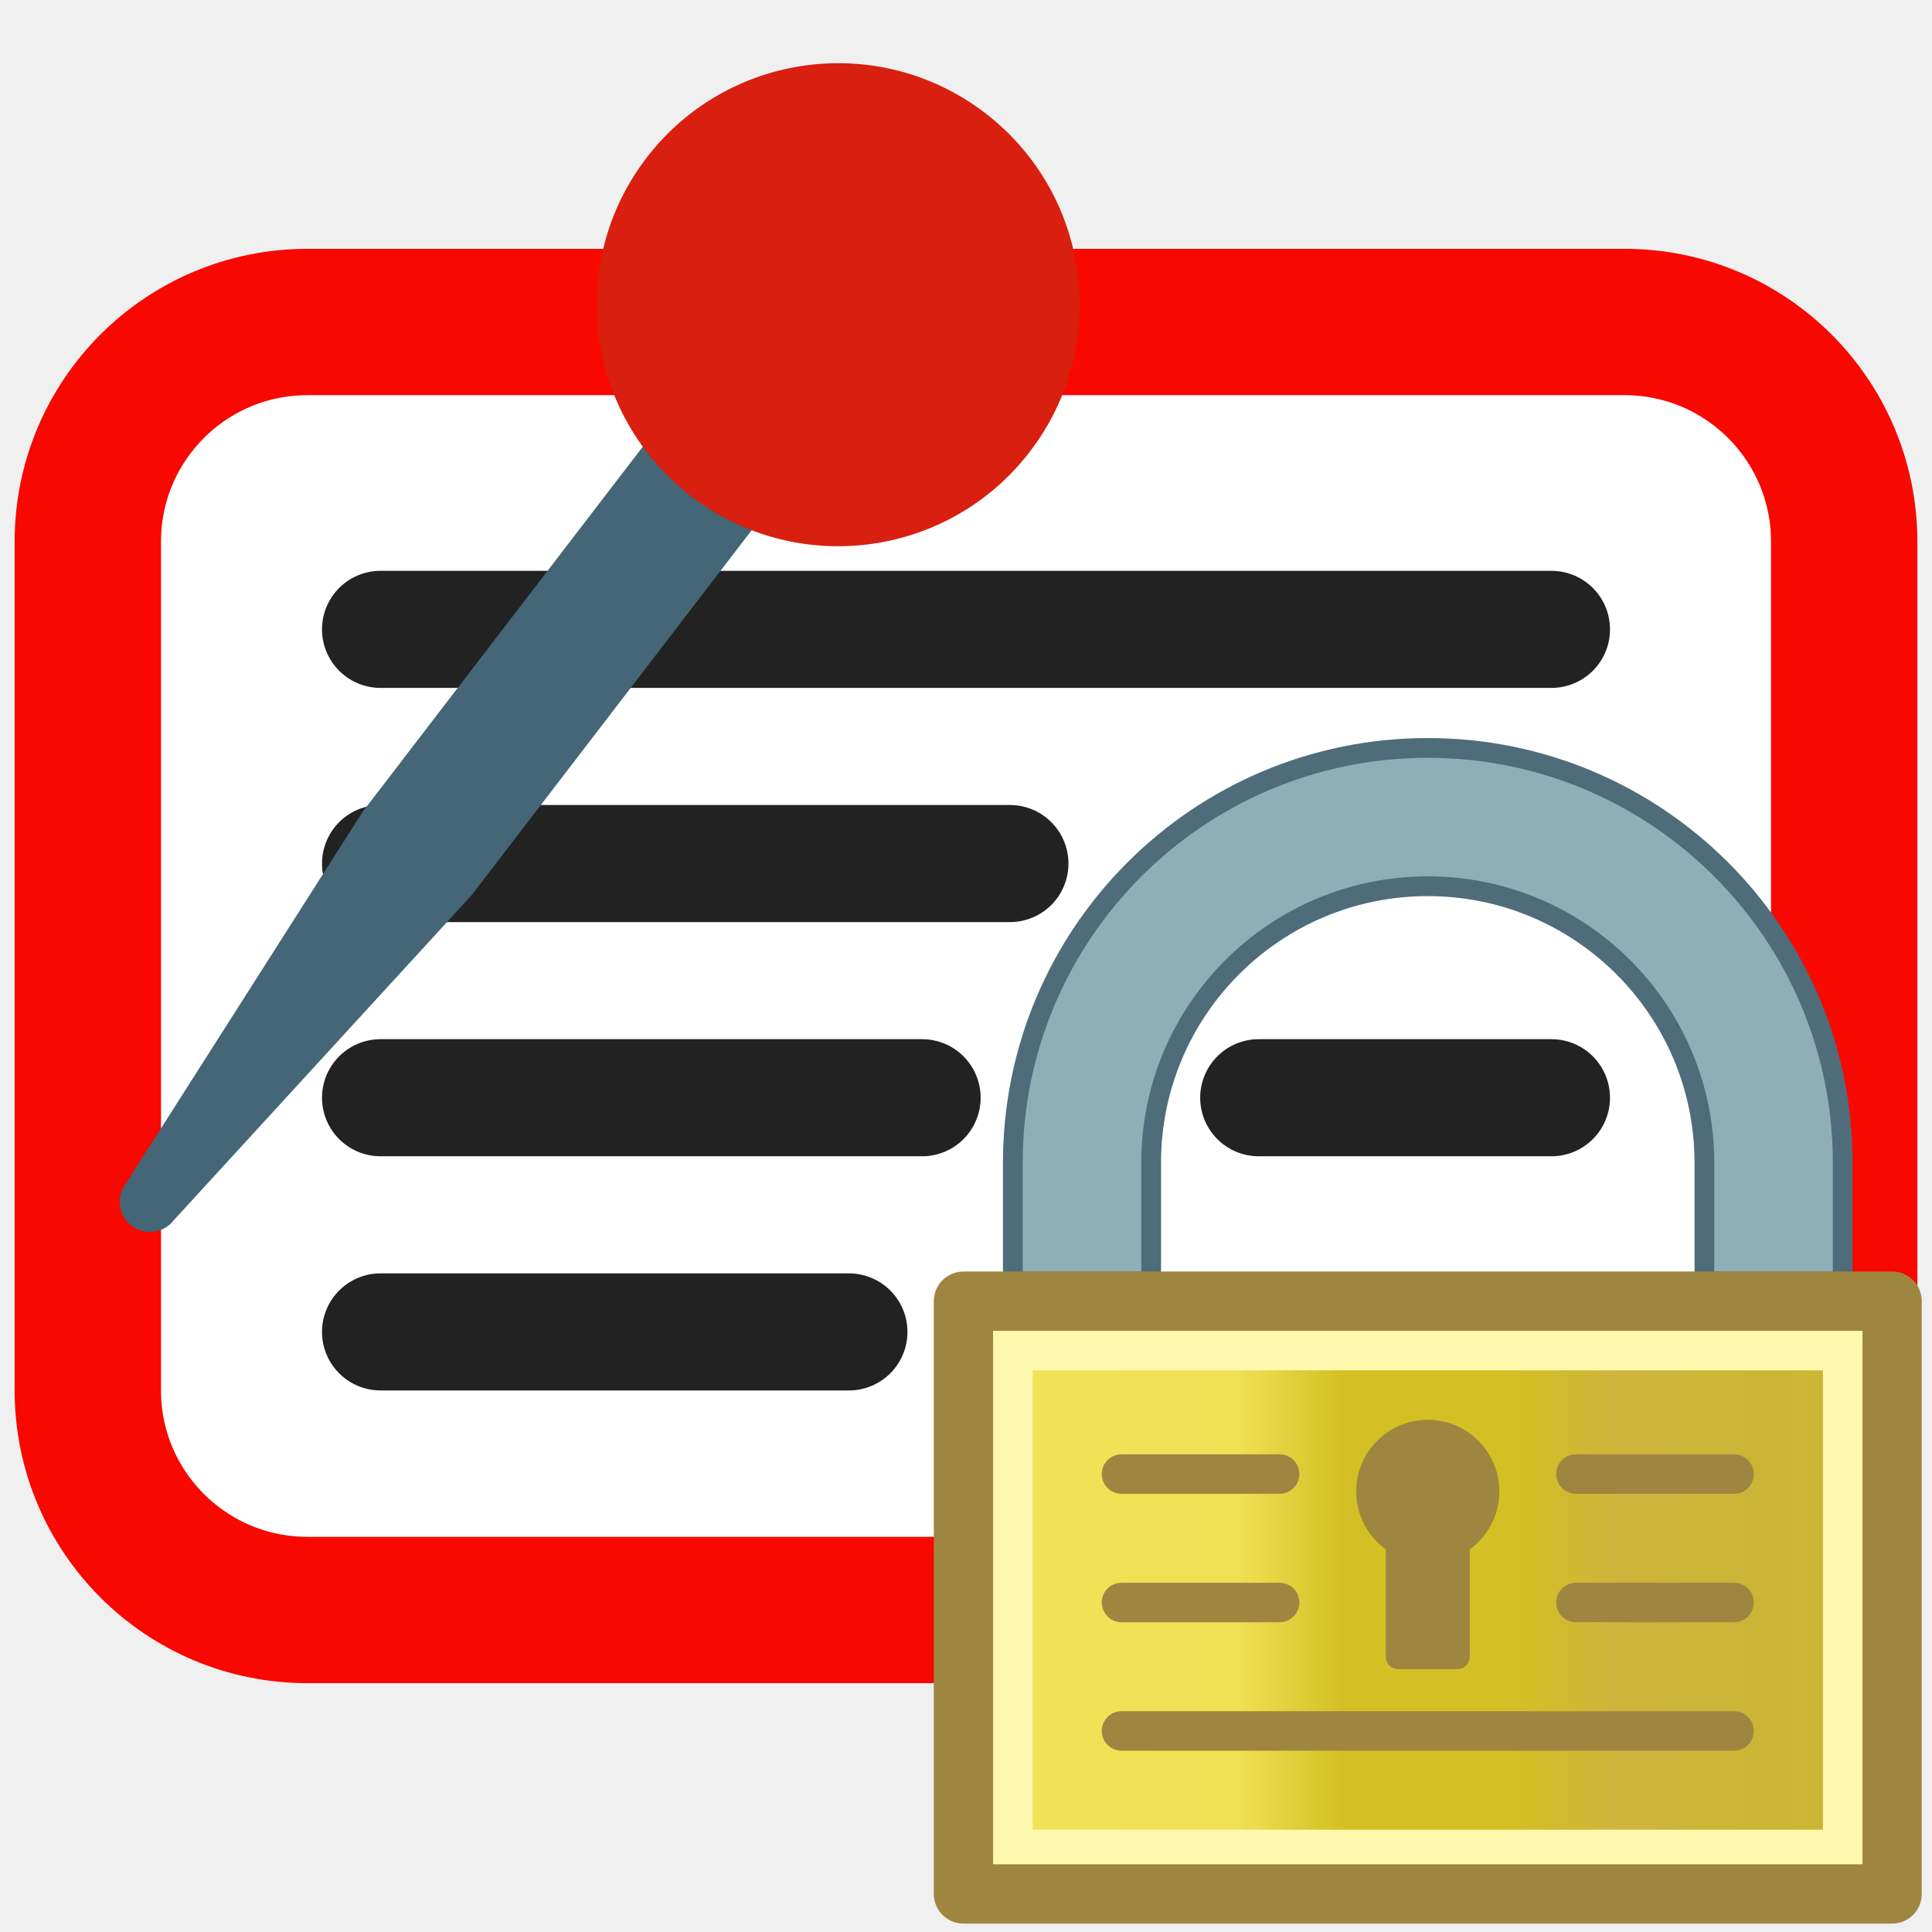
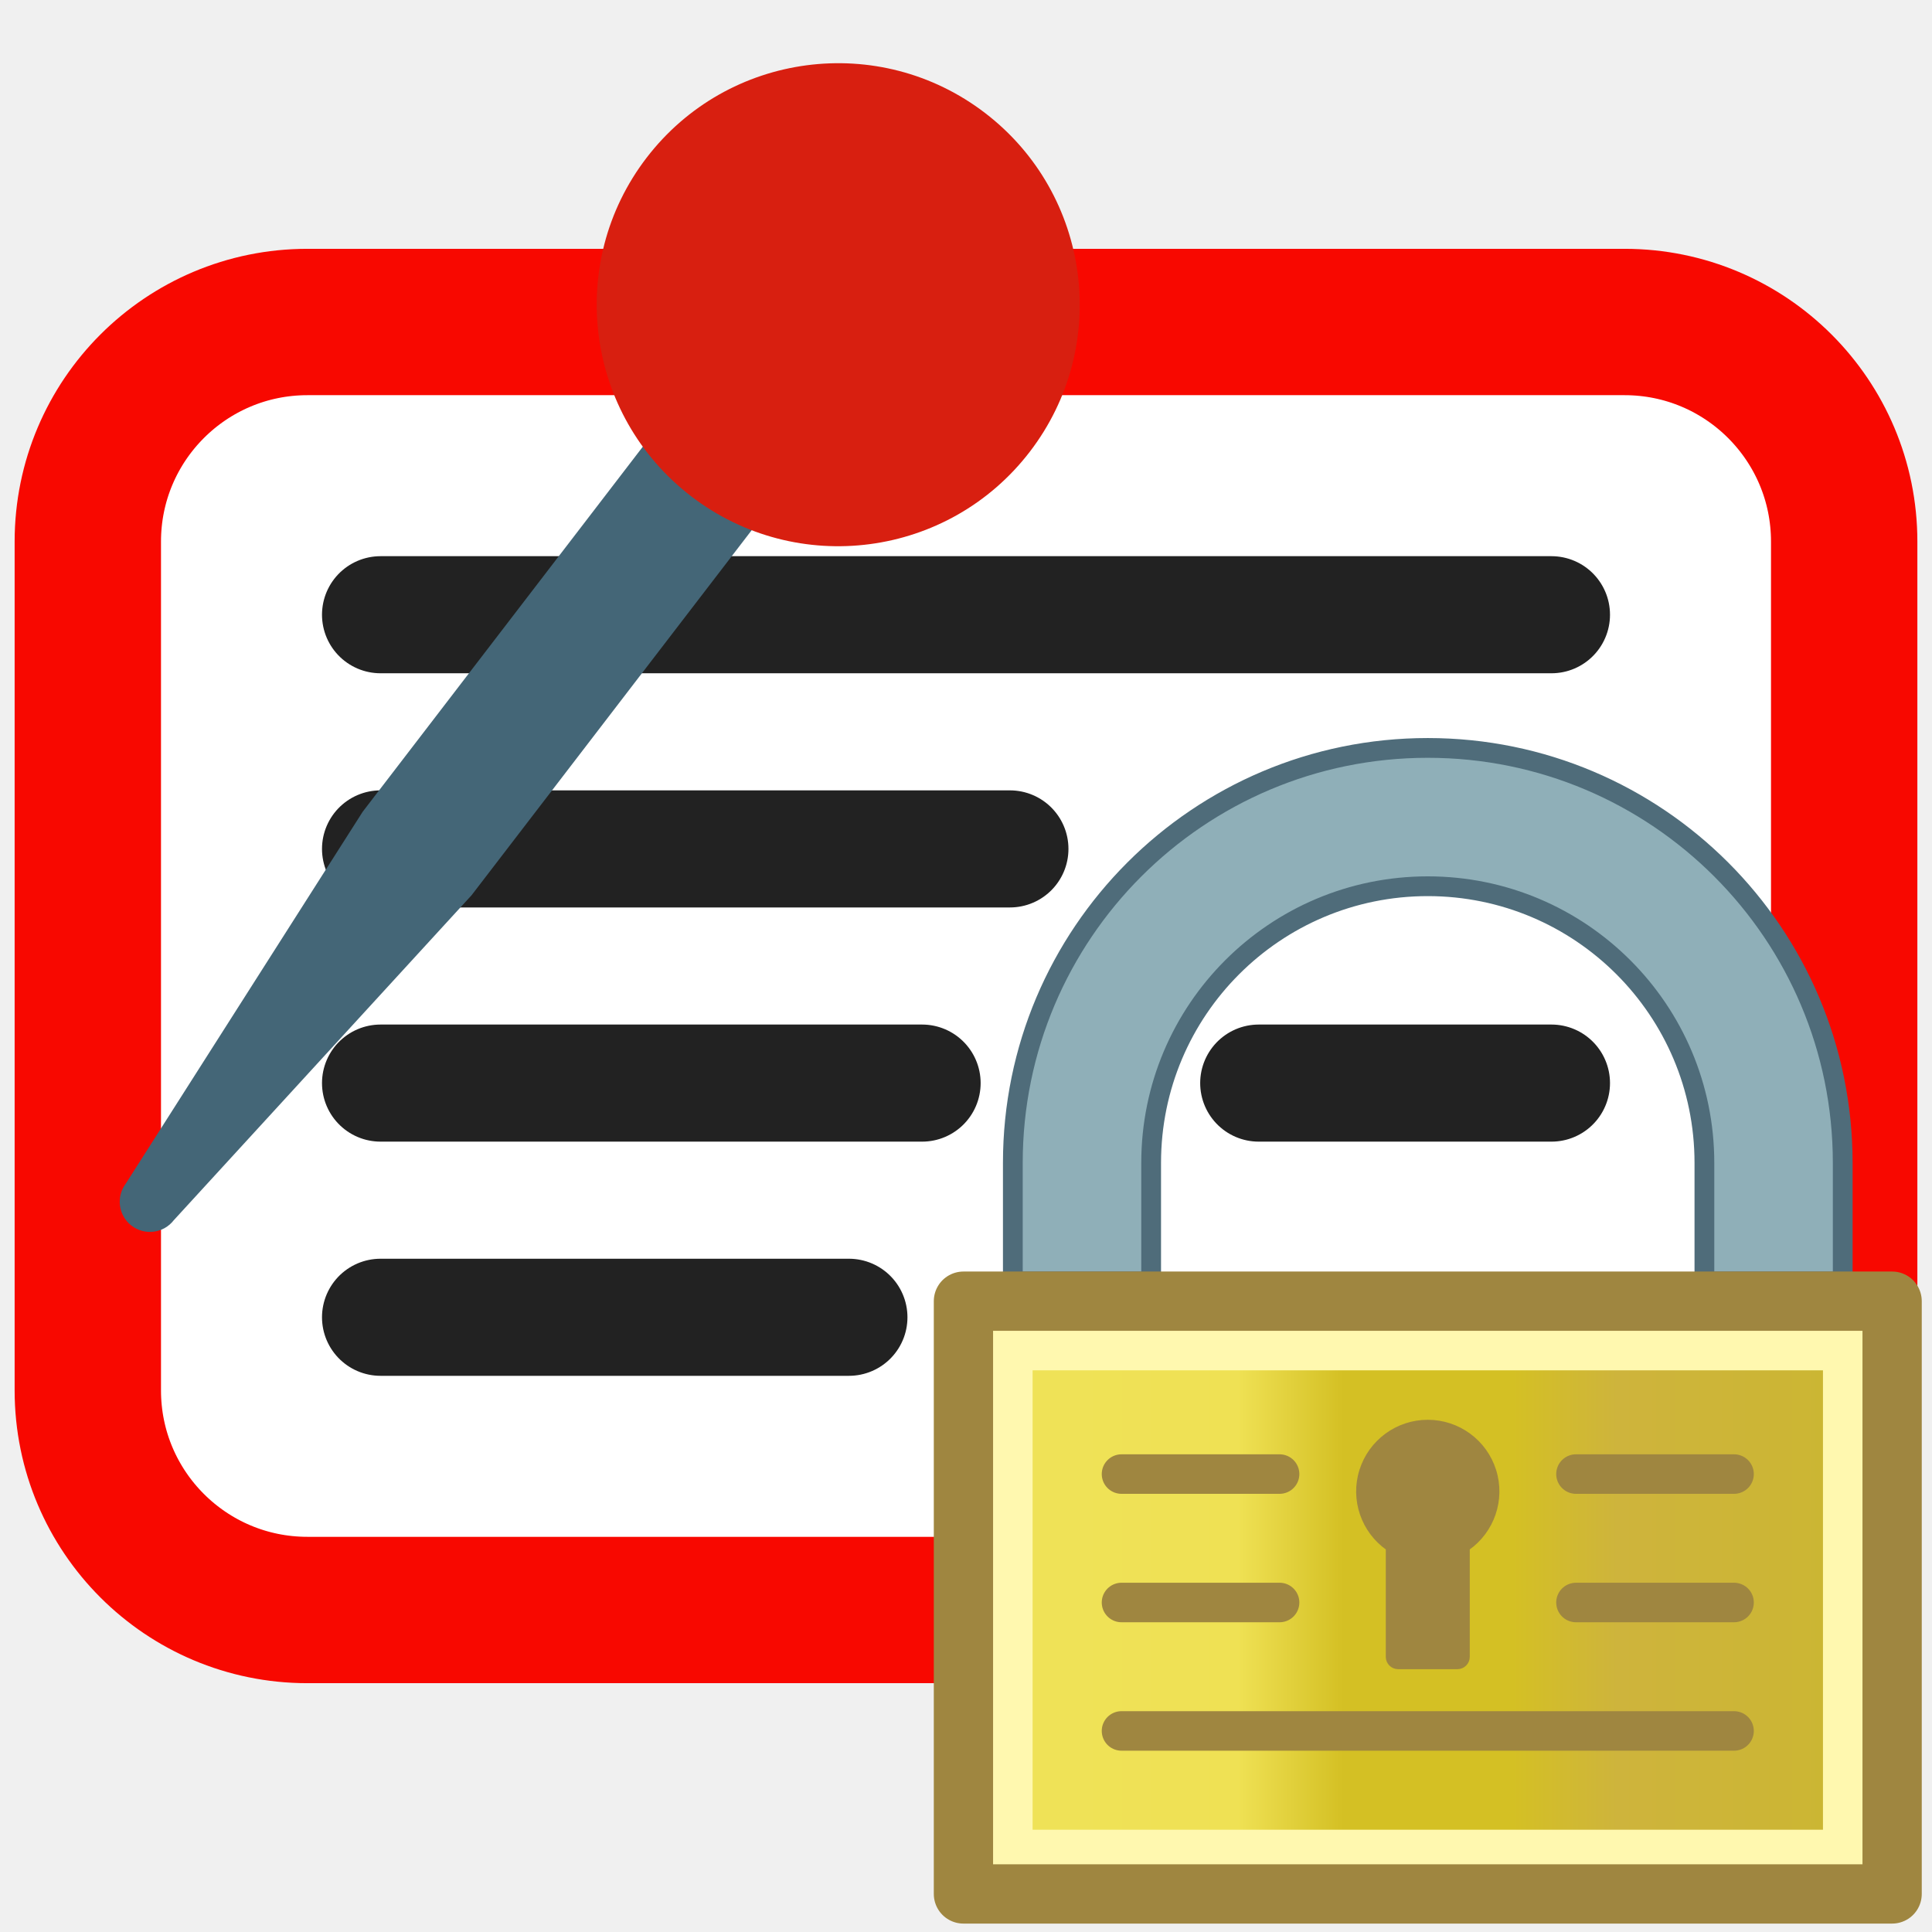
<svg xmlns="http://www.w3.org/2000/svg" width="264" height="264" viewBox="0 0 264 264">
  <defs>
    <linearGradient id="lockbody" x1="100%" y1="0%" x2="0%" y2="0%">
      <stop offset="0%" stop-color="#cbb632" />
      <stop offset="27.5%" stop-color="#ceb43c" />
      <stop offset="40%" stop-color="#d4c024" />
      <stop offset="60%" stop-color="#d4c024" />
      <stop offset="72.5%" stop-color="#efe154" />
      <stop offset="100%" stop-color="#efe258" />
    </linearGradient>
  </defs>
  <style type="text/css">
  
  svg { fill: transparent; }
  #container { fill: #fff; stroke-width: 20; stroke: #f80800; stroke-linejoin: round; }
  #lines { fill: none; stroke-width: 16; stroke: #222; stroke-linecap: round; }
  #pinhead { fill: #d81f10; stroke: none; }
  #pin { fill: #467; stroke-width: 1; stroke: #467; stroke-linejoin: round; }
  #lock-border { fill: none; stroke: #9f8640; stroke-width: 12; stroke-linejoin: round; }
  #lock-body { fill: url(#lockbody); stroke: #fff8af; stroke-width: 12; }
  #shackle { fill: #8fafb8; stroke-width: 4; stroke: #4f6c7a; }
  #key-hole { fill: #9f8640; stroke-width: 1; stroke: #9f8640; }
  #beads { fill: none; stroke-width: 8; stroke: #9f8640; stroke-linecap: round; }
  
 </style>
  <g>
    <path id="container" d="M12,74 a30 30, 0, 0, 1, 30,-30 h180 a30 30, 0, 0, 1, 30,30 v116 a30 30, 0, 0, 1, -30,30 h-180 a30 30, 0, 0, 1, -30,-30 z" />
-     <path id="lines" d="M52,86 h160 M52,118 h86 M52,150 h74 M172,150 h40 M52,182 h64" />
+     <path id="lines" d="M52,84 h160 m-160,32 h86 m-86,32 h74 m46,0 h40 m-160,32 h64" />
  </g>
  <g id="sticky-pin" transform="translate(57,-46) scale(0.75) rotate(37.5)" transform-origin="center">
    <path id="pin" d="M120,82 v 90 l7,80 a5 5, 0, 0, 0, 10,0 l7,-80 v-90 z" />
    <circle id="pinhead" cx="132" cy="46" r="44" />
  </g>
  <g id="lock-closed" transform="translate(106, 86) scale(0.675)">
    <path id="shackle" d="M76,132 h-28 v-24 a 84 84, 0, 0, 1, 168,0 v24 h-28 v-24  a 56 56 , 0, 0, 0, -112,0 z" />
    <rect id="lock-body" x="46" y="144" width="172" height="105" />
    <rect id="lock-border" x="38" y="136" width="188" height="120" />
    <path id="key-hole" d="M 138,210 a 2 2, 0, 0, 0 2,-2 v -22 a 14 14, 0, 1, 0, -16,0 v 22 a 2 2, 0, 0, 0 2,2 z" />
    <path id="beads" d="M 70,171 h 32 m 60,0 h 32 m -124,26 h 32 m 60,0 h 32 m -124,26 h 124" />
  </g>
</svg>
